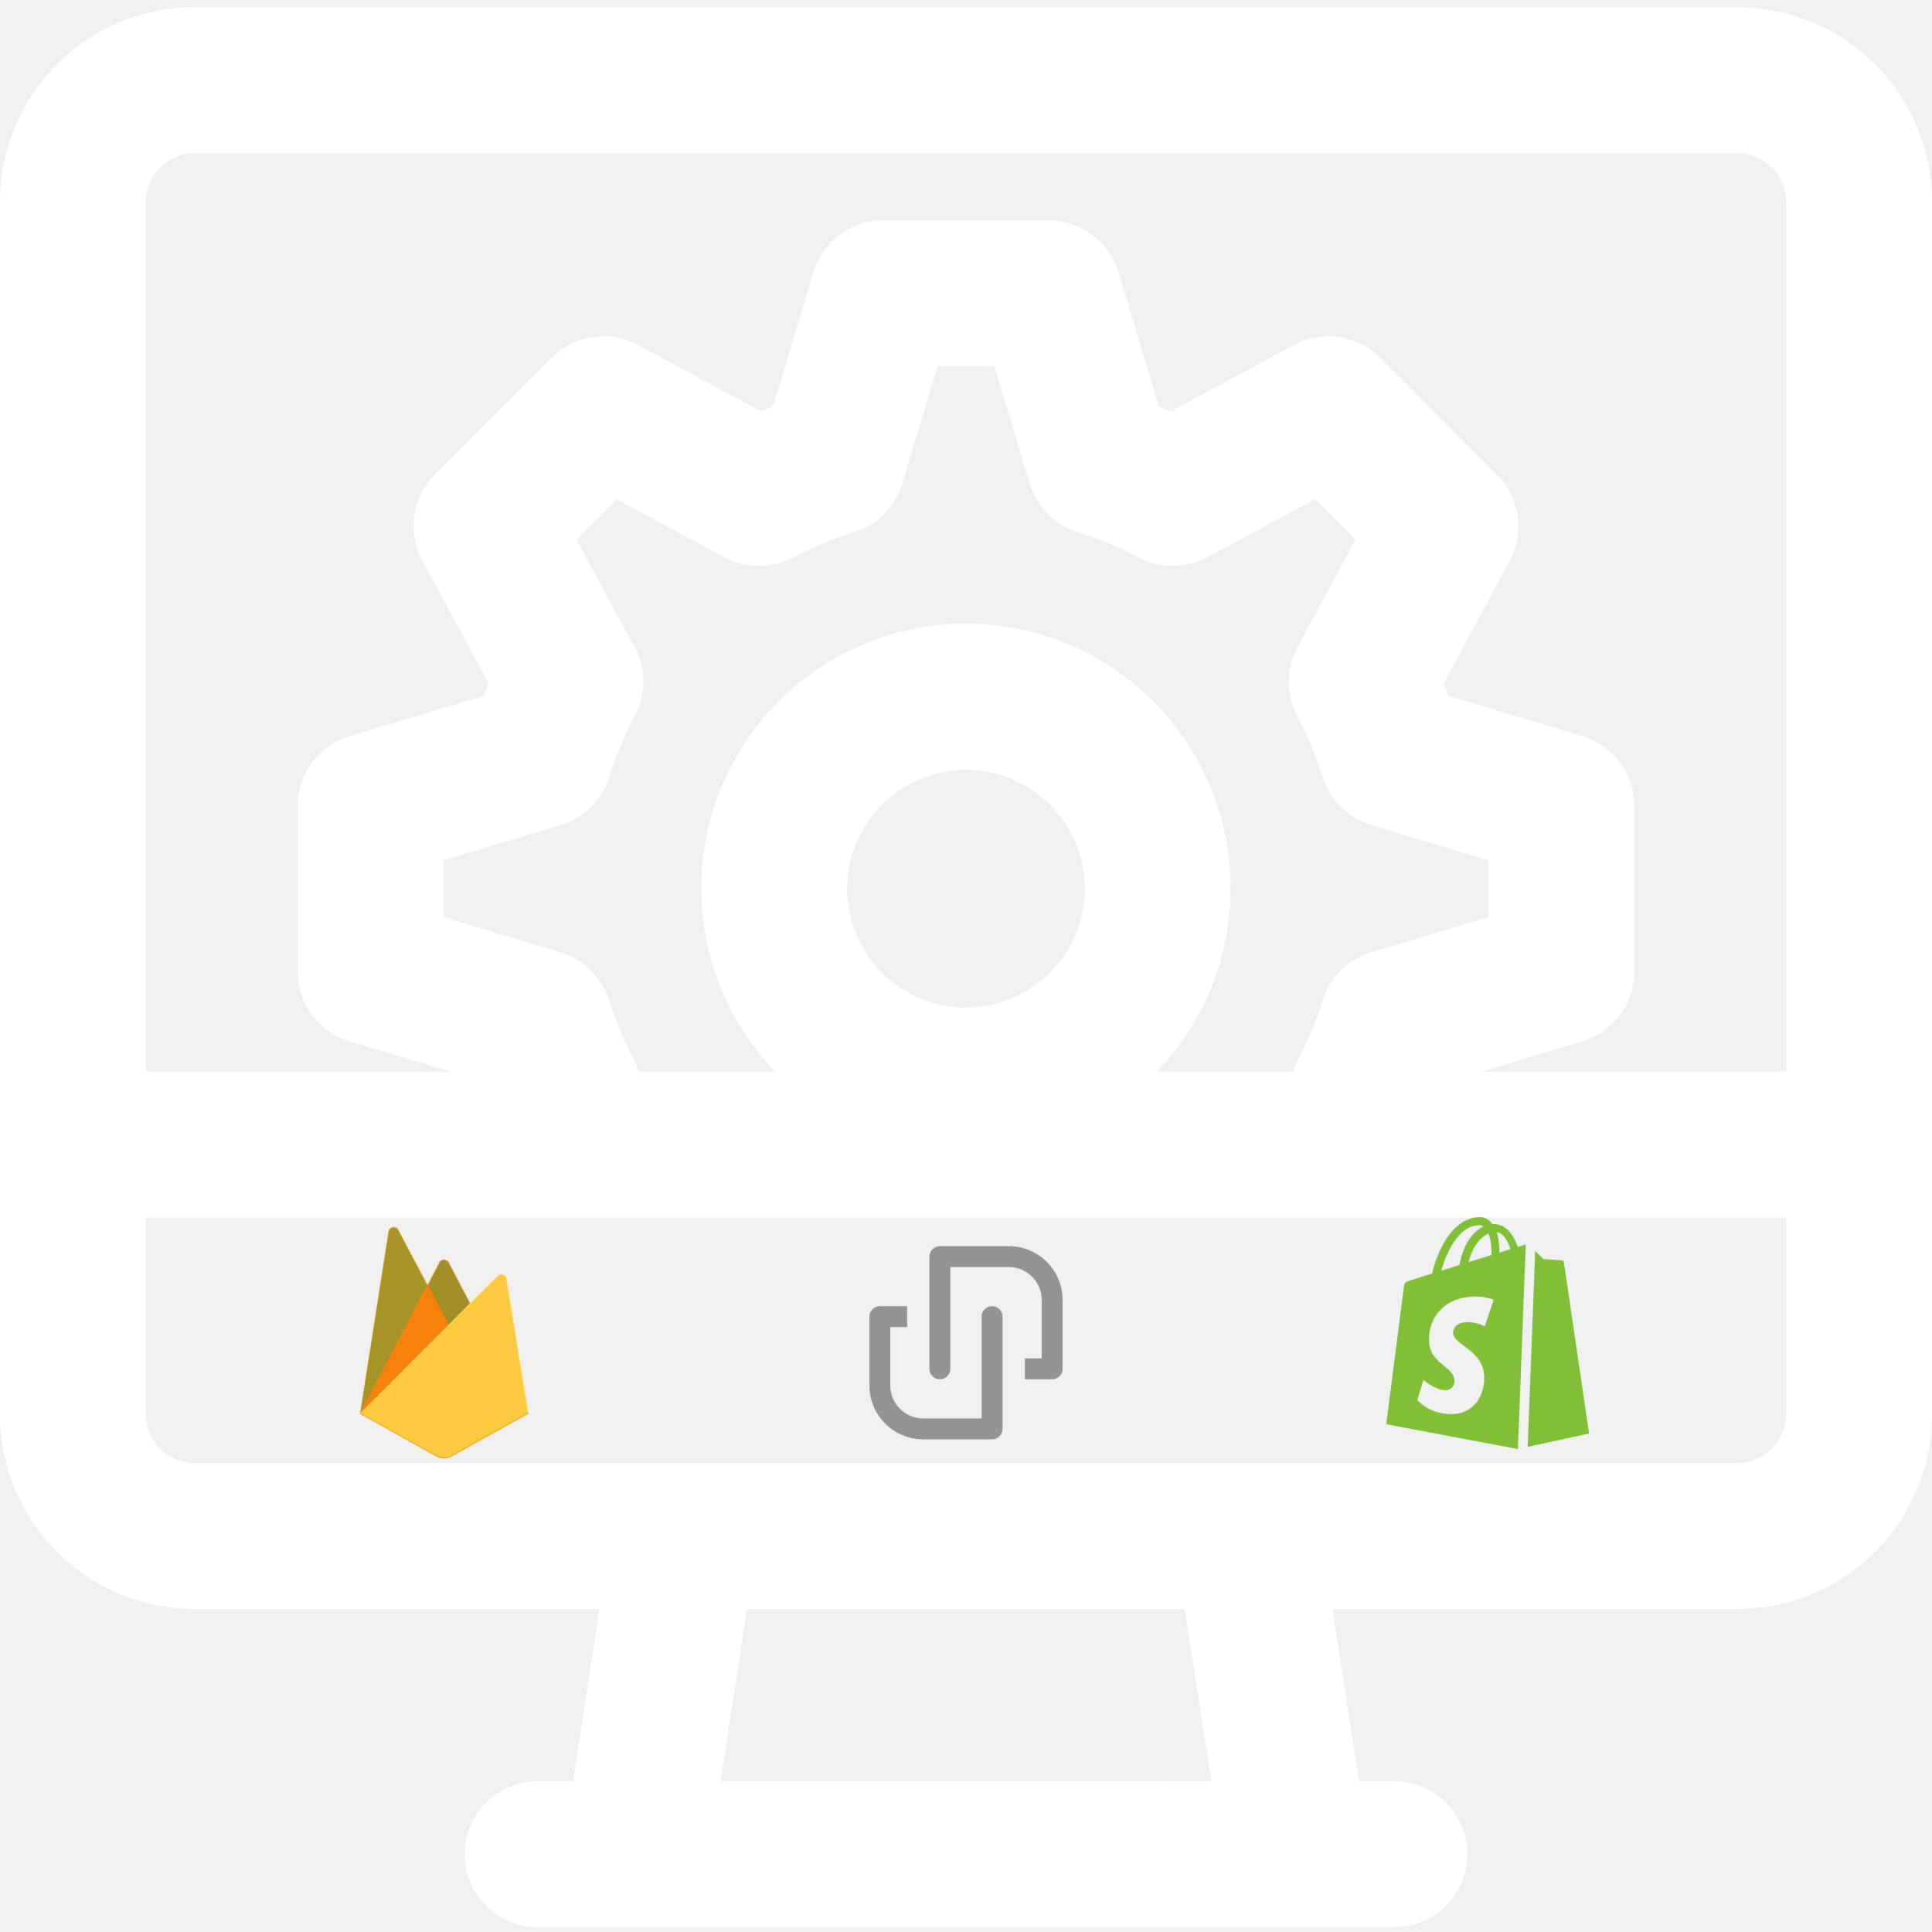
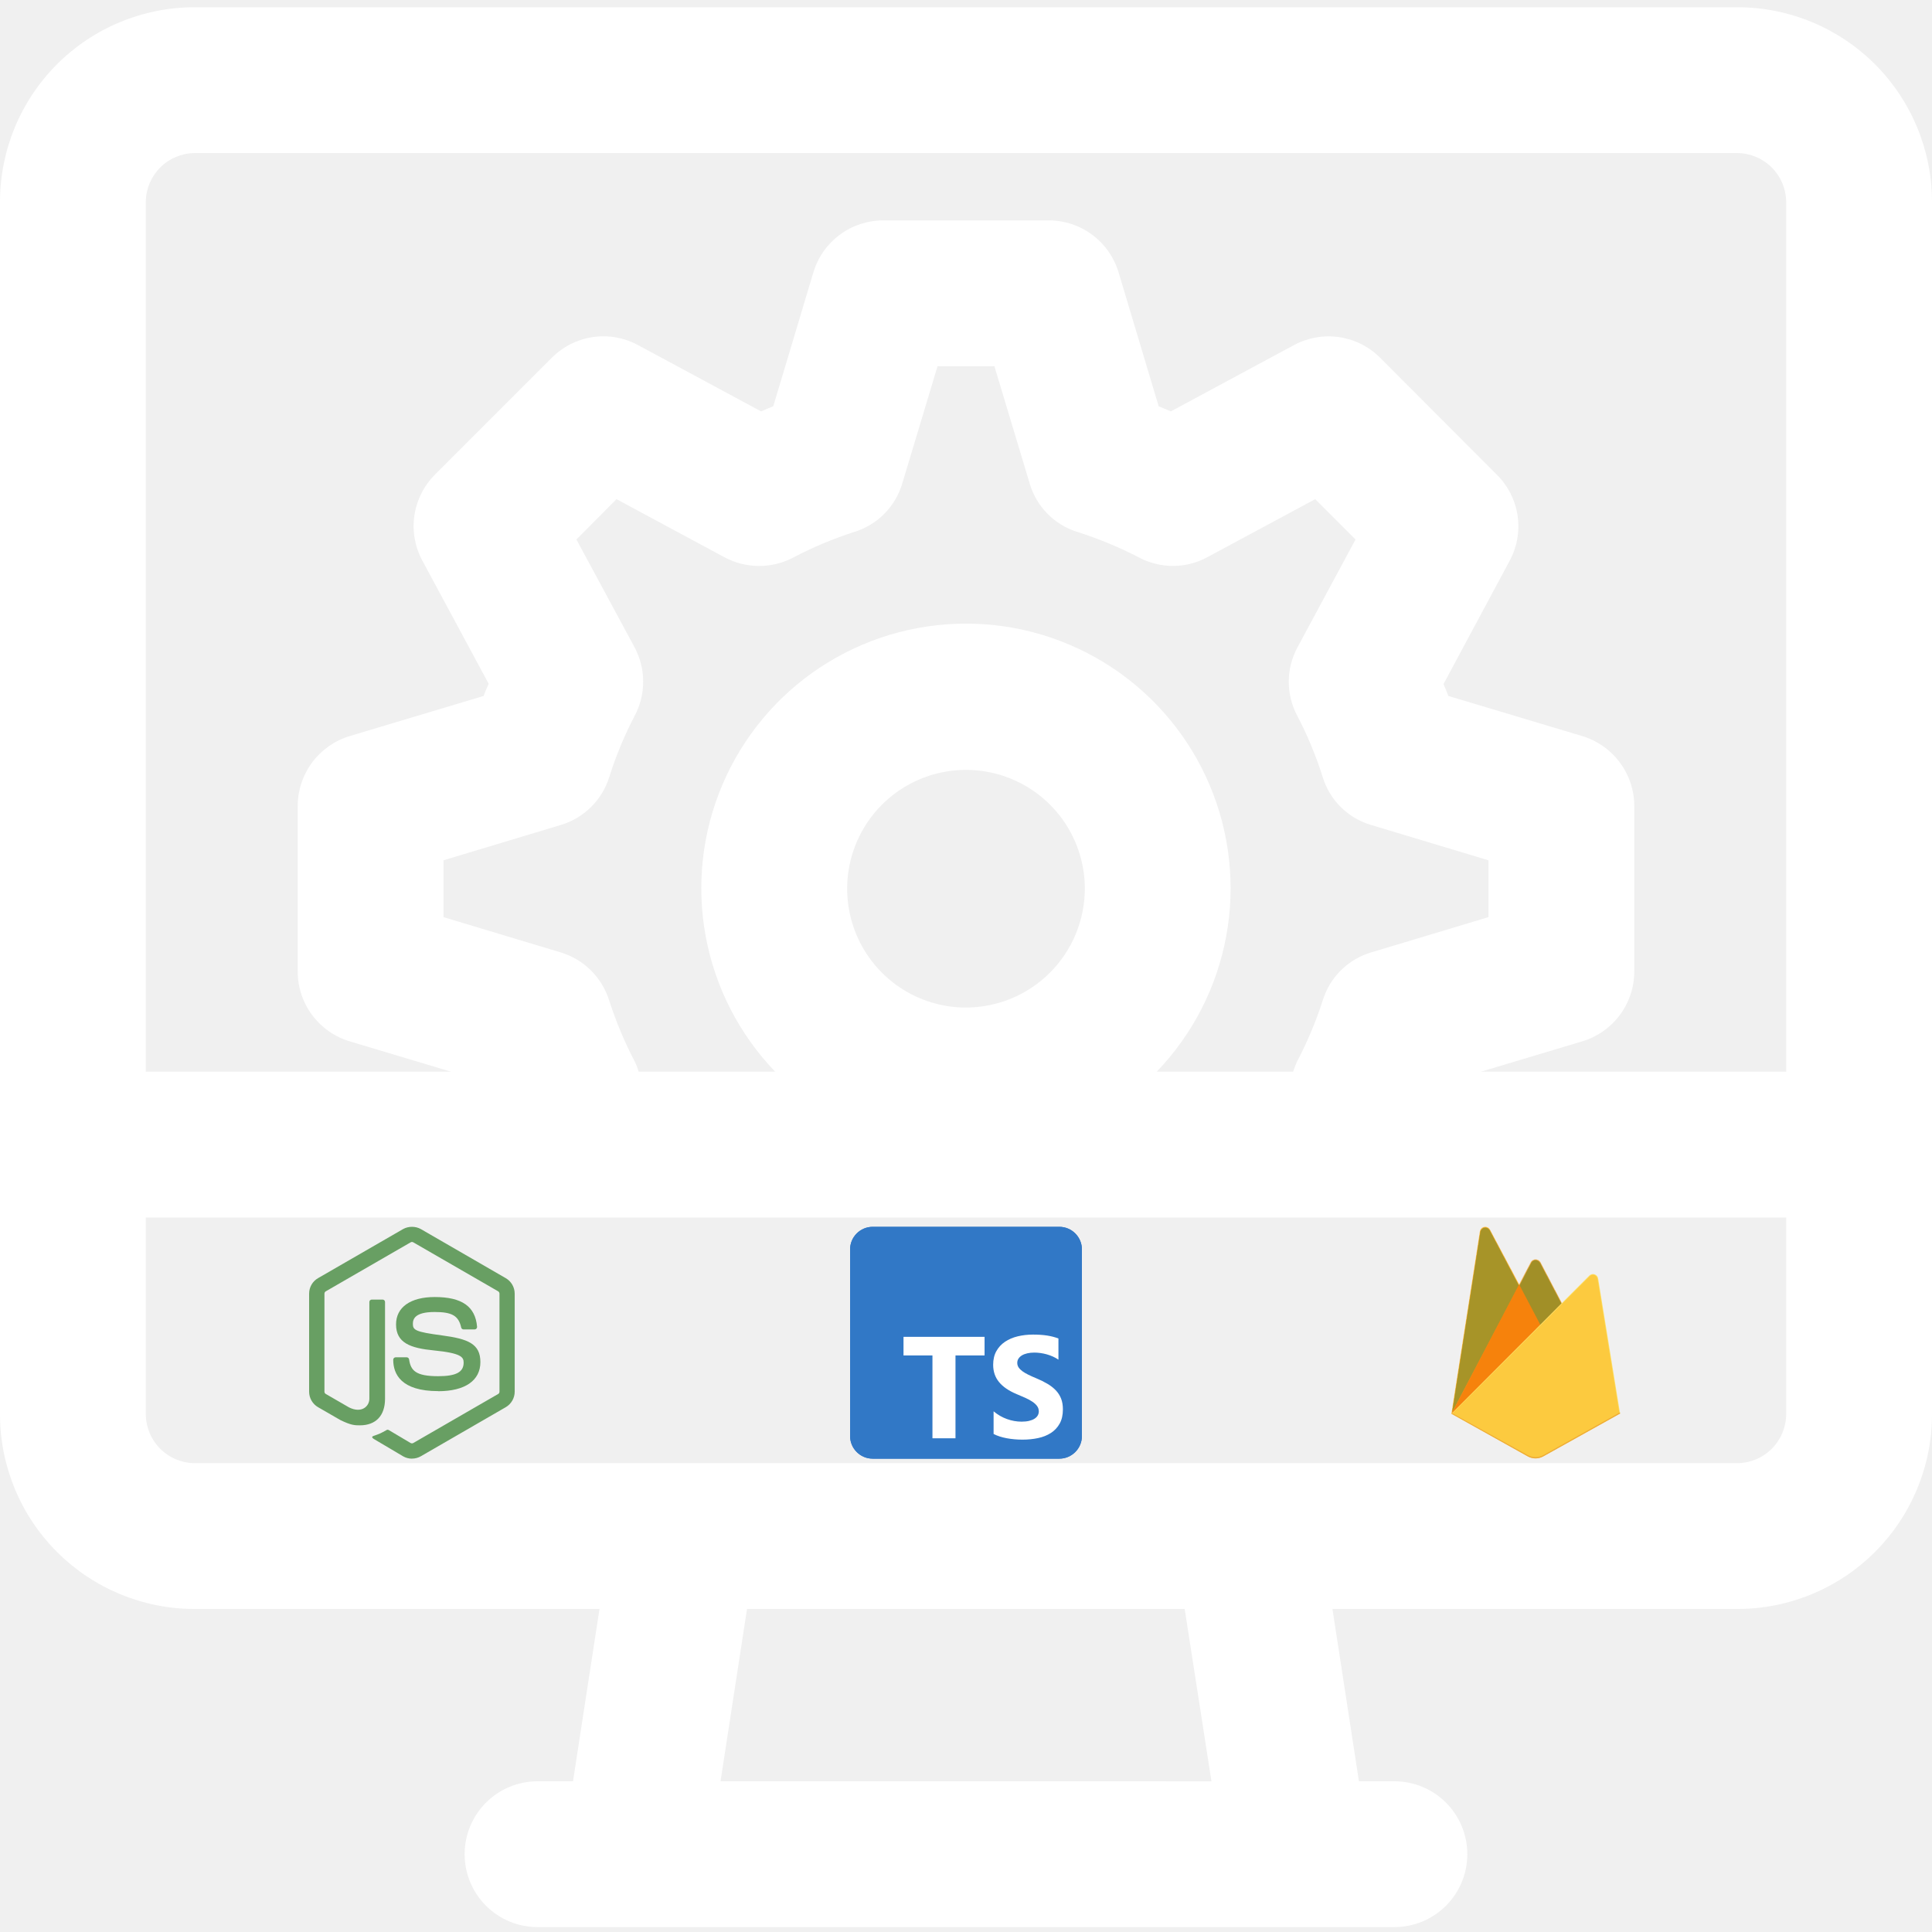
<svg xmlns="http://www.w3.org/2000/svg" width="200" height="200" viewBox="0 0 200 200" fill="none">
  <g clip-path="url(#clip0_544_34)">
    <path d="M200 20.881V146.435C199.993 151.771 197.87 156.886 194.097 160.658C190.324 164.431 185.21 166.554 179.874 166.561H137.935L140.677 184.398H144.35C146.351 184.398 148.271 185.193 149.686 186.608C151.102 188.024 151.897 189.943 151.897 191.945C151.897 193.947 151.102 195.866 149.686 197.282C148.271 198.697 146.351 199.492 144.35 199.492H55.645C53.644 199.492 51.724 198.697 50.309 197.282C48.893 195.866 48.098 193.947 48.098 191.945C48.098 189.943 48.893 188.024 50.309 186.608C51.724 185.193 53.644 184.398 55.645 184.398H59.318L62.06 166.561H20.126C14.79 166.555 9.675 164.432 5.902 160.659C2.129 156.886 0.007 151.771 0 146.435V20.876C0.007 15.54 2.129 10.425 5.902 6.652C9.675 2.879 14.79 0.757 20.126 0.75H179.874C185.211 0.757 190.326 2.881 194.099 6.655C197.872 10.428 199.994 15.544 200 20.881ZM184.906 146.441V126.036H15.094V146.435C15.111 147.765 15.646 149.035 16.586 149.975C17.526 150.915 18.796 151.451 20.126 151.467H179.874C181.203 151.45 182.473 150.914 183.413 149.975C184.353 149.035 184.889 147.765 184.906 146.435V146.441ZM184.906 110.941V20.878C184.889 19.549 184.353 18.279 183.413 17.339C182.473 16.399 181.203 15.864 179.874 15.847H20.126C18.796 15.863 17.526 16.398 16.585 17.338C15.645 18.278 15.11 19.549 15.094 20.878V110.941H46.689L36.199 107.799C34.641 107.332 33.275 106.374 32.305 105.068C31.335 103.762 30.814 102.178 30.818 100.551V83.444C30.818 81.819 31.342 80.237 32.311 78.932C33.28 77.628 34.643 76.669 36.199 76.199L50.06 72.046C50.214 71.618 50.387 71.218 50.589 70.788L43.721 58.035C42.95 56.608 42.661 54.97 42.897 53.366C43.133 51.761 43.88 50.275 45.029 49.13L57.132 37.027C58.277 35.878 59.763 35.13 61.368 34.895C62.973 34.659 64.611 34.948 66.038 35.718L78.79 42.586C79.218 42.388 79.62 42.237 80.048 42.058L84.199 28.199C84.665 26.641 85.622 25.275 86.928 24.305C88.233 23.334 89.817 22.812 91.444 22.815H108.551C110.177 22.812 111.762 23.334 113.067 24.305C114.373 25.275 115.33 26.641 115.796 28.199L119.947 42.058C120.375 42.237 120.777 42.388 121.205 42.586L133.962 35.718C135.39 34.952 137.027 34.665 138.63 34.901C140.234 35.136 141.719 35.882 142.865 37.027L154.966 49.155C156.116 50.299 156.865 51.785 157.101 53.39C157.337 54.995 157.047 56.634 156.274 58.061L149.431 70.815C149.608 71.218 149.784 71.643 149.935 72.046L163.796 76.199C165.352 76.669 166.716 77.627 167.686 78.932C168.656 80.237 169.181 81.819 169.182 83.444V100.551C169.184 102.178 168.661 103.762 167.69 105.068C166.72 106.373 165.354 107.331 163.796 107.799L153.308 110.941H184.906ZM154.088 94.941V89.057L141.96 85.406C140.775 85.064 139.695 84.431 138.816 83.566C137.938 82.701 137.289 81.63 136.928 80.451C136.239 78.255 135.355 76.125 134.287 74.086C133.708 72.996 133.408 71.781 133.412 70.548C133.417 69.315 133.726 68.102 134.312 67.017L140.325 55.847L136.148 51.673L124.979 57.683C123.894 58.27 122.681 58.58 121.447 58.584C120.214 58.589 118.998 58.288 117.909 57.709C115.866 56.652 113.737 55.769 111.545 55.069C110.366 54.708 109.296 54.059 108.43 53.181C107.565 52.302 106.932 51.222 106.589 50.038L102.941 37.912H97.054L93.406 50.038C93.058 51.224 92.42 52.304 91.55 53.182C90.681 54.06 89.607 54.709 88.425 55.069C86.238 55.771 84.117 56.663 82.085 57.734C80.988 58.303 79.769 58.596 78.532 58.588C77.296 58.579 76.08 58.269 74.991 57.683L63.821 51.673L59.67 55.847L65.683 66.994C66.269 68.083 66.578 69.3 66.582 70.537C66.587 71.774 66.287 72.993 65.708 74.086C64.641 76.125 63.757 78.255 63.067 80.451C62.699 81.626 62.048 82.693 61.17 83.557C60.293 84.422 59.216 85.057 58.035 85.406L45.909 89.057V94.941L58.033 98.589C59.215 98.945 60.292 99.585 61.169 100.454C62.047 101.323 62.697 102.394 63.064 103.573C63.763 105.748 64.647 107.86 65.706 109.885C65.873 110.223 66.007 110.577 66.108 110.941H80.246C76.523 107.068 74.02 102.186 73.049 96.902C72.079 91.617 72.684 86.164 74.788 81.221C76.893 76.278 80.405 72.062 84.886 69.099C89.368 66.136 94.622 64.557 99.995 64.557C105.368 64.557 110.622 66.136 115.104 69.099C119.585 72.062 123.097 76.278 125.202 81.221C127.306 86.164 127.911 91.617 126.941 96.902C125.97 102.186 123.467 107.068 119.743 110.941H133.859C133.982 110.591 134.111 110.264 134.259 109.91C135.331 107.879 136.223 105.759 136.926 103.573C137.286 102.39 137.934 101.315 138.812 100.445C139.69 99.575 140.771 98.938 141.957 98.589L154.088 94.941ZM125.409 184.403L122.639 166.561H77.331L74.589 184.398L125.409 184.403ZM112.302 92C112.302 89.567 111.58 87.189 110.228 85.165C108.877 83.142 106.955 81.566 104.707 80.635C102.459 79.704 99.986 79.46 97.599 79.935C95.213 80.41 93.021 81.582 91.3 83.302C89.58 85.023 88.409 87.215 87.934 89.602C87.46 91.988 87.704 94.462 88.635 96.71C89.567 98.958 91.144 100.879 93.167 102.23C95.191 103.582 97.569 104.303 100.003 104.302C103.262 104.294 106.386 102.995 108.691 100.69C110.995 98.384 112.295 95.26 112.302 92Z" fill="white" />
-     <path fill-rule="evenodd" clip-rule="evenodd" d="M96.216 130.081C96.216 129.484 96.7 129 97.297 129H104.423C107.503 129 110 131.497 110 134.577V141.703C110 142.3 109.516 142.784 108.919 142.784H106.095V140.621H107.838V134.577C107.838 132.691 106.309 131.162 104.423 131.162H98.378V141.703C98.378 142.3 97.894 142.784 97.297 142.784C96.7 142.784 96.216 142.3 96.216 141.703V130.081Z" fill="#939393" />
-     <path fill-rule="evenodd" clip-rule="evenodd" d="M103.784 147.919C103.784 148.516 103.3 149 102.702 149H95.577C92.497 149 90 146.503 90 143.423L90 136.297C90 135.7 90.484 135.216 91.081 135.216H93.905V137.378H92.162V143.423C92.162 145.309 93.691 146.838 95.577 146.838H101.621V136.297C101.621 135.7 102.105 135.216 102.702 135.216C103.3 135.216 103.784 135.7 103.784 136.297V147.919Z" fill="#939393" />
-     <path d="M37.248 146.35L37.393 146.147L44.258 133.12L44.273 132.983L41.246 127.298C40.993 126.822 40.279 126.942 40.196 127.475L37.248 146.35Z" fill="#FFC24A" />
-     <path d="M37.334 146.195L37.443 145.981L44.237 133.091L41.218 127.383C40.967 126.912 40.33 127.032 40.248 127.56L37.334 146.195Z" fill="#FFA712" />
+     <path d="M150.248 146.35L150.393 146.147L157.258 133.12L157.273 132.983L154.246 127.298C153.993 126.822 153.279 126.942 153.196 127.475L150.248 146.35Z" fill="#FFC24A" />
+     <path d="M150.333 146.195L150.443 145.981L157.237 133.091L154.218 127.383C153.967 126.912 153.33 127.032 153.247 127.56L150.333 146.195Z" fill="#FFA712" />
    <g filter="url(#filter0_i_544_34)">
-       <path d="M37.334 146.195L37.443 145.981L44.237 133.091L41.218 127.383C40.967 126.912 40.33 127.032 40.248 127.56L37.334 146.195Z" fill="#B19D2B" />
+       <path d="M150.333 146.195L150.443 145.981L157.237 133.091L154.218 127.383C153.967 126.912 153.33 127.032 153.247 127.56L150.333 146.195Z" fill="#B19D2B" />
    </g>
-     <path d="M46.479 137.282L48.732 134.975L46.478 130.672C46.264 130.264 45.667 130.263 45.455 130.672L44.251 132.968V133.164L46.479 137.282Z" fill="#F4BD62" />
-     <path d="M46.439 137.187L48.629 134.943L46.439 130.771C46.231 130.376 45.725 130.334 45.52 130.731L44.309 133.063L44.273 133.183L46.439 137.187Z" fill="#FFA50E" />
+     <path d="M159.479 137.282L161.732 134.975L159.478 130.672C159.264 130.264 158.667 130.263 158.455 130.672L157.251 132.968V133.164L159.479 137.282Z" fill="#F4BD62" />
+     <path d="M159.439 137.187L161.629 134.943L159.439 130.771C159.231 130.376 158.725 130.334 158.52 130.731L157.309 133.063L157.273 133.183L159.439 137.187Z" fill="#FFA50E" />
    <g filter="url(#filter1_i_544_34)">
-       <path d="M46.439 137.187L48.629 134.943L46.439 130.771C46.231 130.376 45.725 130.334 45.52 130.731L44.309 133.063L44.273 133.183L46.439 137.187Z" fill="#B19D2B" />
+       <path d="M159.439 137.187L161.629 134.943L159.439 130.771C159.231 130.376 158.725 130.334 158.52 130.731L157.309 133.063L157.273 133.183L159.439 137.187Z" fill="#B19D2B" />
    </g>
-     <path d="M37.248 146.35L37.314 146.284L37.553 146.187L46.337 137.435L46.449 137.132L44.257 132.956L37.248 146.35Z" fill="#F6820C" />
-     <path d="M46.76 150.764L54.711 146.33L52.44 132.347C52.369 131.91 51.833 131.737 51.52 132.051L37.248 146.35L45.153 150.764C45.652 151.043 46.261 151.043 46.76 150.764Z" fill="#FDE068" />
-     <path d="M54.639 146.293L52.386 132.417C52.316 131.982 51.87 131.803 51.559 132.114L37.336 146.323L45.154 150.693C45.65 150.97 46.254 150.97 46.749 150.693L54.639 146.293Z" fill="#FCCA3F" />
-     <path d="M46.76 150.634C46.261 150.912 45.652 150.912 45.153 150.633L37.312 146.283L37.248 146.35L45.153 150.764C45.652 151.043 46.261 151.043 46.76 150.764L54.711 146.33L54.691 146.21L46.76 150.634Z" fill="#EEAB37" />
+     <path d="M150.248 146.35L150.314 146.284L150.553 146.187L159.337 137.435L159.449 137.132L157.257 132.956L150.248 146.35Z" fill="#F6820C" />
+     <path d="M159.76 150.764L167.711 146.33L165.44 132.347C165.369 131.91 164.833 131.737 164.52 132.051L150.248 146.35L158.153 150.764C158.652 151.043 159.261 151.043 159.76 150.764Z" fill="#FDE068" />
+     <path d="M167.64 146.293L165.386 132.417C165.316 131.982 164.87 131.803 164.559 132.114L150.336 146.323L158.154 150.693C158.65 150.97 159.254 150.97 159.749 150.693L167.64 146.293Z" fill="#FCCA3F" />
+     <path d="M159.76 150.634C159.261 150.912 158.652 150.912 158.153 150.633L150.311 146.283L150.248 146.35L158.153 150.764C158.652 151.043 159.261 151.043 159.76 150.764L167.711 146.33L167.691 146.21L159.76 150.634Z" fill="#EEAB37" />
    <g clip-path="url(#clip1_544_34)">
-       <path fill-rule="evenodd" clip-rule="evenodd" d="M158.924 129.497C159.317 129.89 159.763 130.334 159.763 130.334C159.763 130.334 161.598 130.471 161.684 130.478C161.772 130.486 161.877 130.552 161.893 130.673C161.91 130.794 164.5 148.396 164.5 148.396L158.144 149.777L158.924 129.497ZM157.948 128.831C157.9 128.837 157.858 128.847 157.828 128.855C157.812 128.86 157.55 128.942 157.115 129.077C156.689 127.845 155.937 126.713 154.615 126.713C154.579 126.713 154.541 126.715 154.503 126.717C154.127 126.218 153.662 126 153.259 126C150.179 126 148.708 129.87 148.246 131.836C147.049 132.209 146.199 132.473 146.091 132.508C145.422 132.719 145.402 132.74 145.314 133.372C145.248 133.851 143.5 147.436 143.5 147.436L157.12 150L157.134 149.997L157.948 128.831ZM154.403 129.786C154.403 129.833 154.402 129.877 154.402 129.92C153.652 130.154 152.838 130.407 152.021 130.661C152.479 128.884 153.338 128.025 154.09 127.701C154.279 128.178 154.403 128.863 154.403 129.786ZM153.174 126.83C153.308 126.83 153.441 126.876 153.57 126.965C152.582 127.431 151.525 128.607 151.078 130.954C150.425 131.158 149.787 131.357 149.196 131.54C149.72 129.749 150.962 126.83 153.174 126.83ZM153.705 137.297C153.705 137.297 152.908 136.869 151.931 136.869C150.498 136.869 150.426 137.773 150.426 138C150.426 139.243 153.648 139.719 153.648 142.629C153.648 144.918 152.203 146.392 150.255 146.392C147.917 146.392 146.721 144.93 146.721 144.93L147.347 142.852C147.347 142.852 148.576 143.912 149.614 143.912C150.291 143.912 150.567 143.376 150.567 142.984C150.567 141.364 147.923 141.291 147.923 138.628C147.923 136.387 149.523 134.218 152.755 134.218C154 134.218 154.615 134.576 154.615 134.576L153.705 137.297ZM155.209 129.669C155.209 129.587 155.21 129.507 155.21 129.419C155.21 128.654 155.104 128.038 154.935 127.549C155.616 127.635 156.07 128.414 156.362 129.31C156.02 129.417 155.631 129.538 155.209 129.669Z" fill="#81BF37" />
+       <path d="M109.656 127H90.344C89.049 127 88 128.049 88 129.344V148.656C88 149.951 89.049 151 90.344 151H109.656C110.951 151 112 149.951 112 148.656V129.344C112 128.049 110.951 127 109.656 127Z" fill="#3178C6" />
+       <path d="M109.656 127H90.344C89.049 127 88 128.049 88 129.344V148.656C88 149.951 89.049 151 90.344 151H109.656C110.951 151 112 149.951 112 148.656V129.344C112 128.049 110.951 127 109.656 127Z" fill="#3178C6" />
+       <path fill-rule="evenodd" clip-rule="evenodd" d="M102.857 146.098V148.445C103.238 148.64 103.689 148.787 104.21 148.885C104.731 148.982 105.28 149.031 105.857 149.031C106.419 149.031 106.954 148.977 107.46 148.87C107.966 148.762 108.41 148.585 108.791 148.338C109.173 148.091 109.475 147.769 109.697 147.37C109.92 146.972 110.031 146.479 110.031 145.893C110.031 145.467 109.968 145.095 109.841 144.774C109.713 144.454 109.53 144.169 109.29 143.92C109.051 143.671 108.763 143.447 108.428 143.249C108.093 143.051 107.715 142.864 107.295 142.688C106.987 142.561 106.71 142.438 106.466 142.318C106.221 142.198 106.013 142.076 105.842 141.951C105.671 141.826 105.539 141.694 105.446 141.555C105.353 141.416 105.307 141.258 105.307 141.082C105.307 140.921 105.348 140.775 105.432 140.646C105.515 140.516 105.632 140.405 105.784 140.312C105.935 140.219 106.121 140.147 106.341 140.096C106.561 140.045 106.806 140.019 107.075 140.019C107.27 140.019 107.477 140.034 107.695 140.063C107.912 140.092 108.131 140.137 108.351 140.198C108.571 140.26 108.785 140.337 108.993 140.43C109.201 140.522 109.393 140.63 109.569 140.752V138.56C109.212 138.423 108.822 138.321 108.399 138.255C107.976 138.189 107.49 138.156 106.943 138.156C106.385 138.156 105.857 138.216 105.358 138.336C104.859 138.456 104.42 138.643 104.041 138.897C103.662 139.151 103.363 139.475 103.143 139.869C102.923 140.262 102.812 140.733 102.812 141.28C102.812 141.979 103.014 142.576 103.418 143.069C103.821 143.563 104.434 143.981 105.255 144.323C105.578 144.455 105.879 144.585 106.158 144.712C106.437 144.839 106.677 144.971 106.88 145.108C107.083 145.245 107.243 145.394 107.361 145.555C107.478 145.717 107.537 145.9 107.537 146.105C107.537 146.257 107.5 146.397 107.427 146.527C107.354 146.657 107.242 146.769 107.093 146.864C106.944 146.96 106.758 147.034 106.536 147.088C106.313 147.142 106.053 147.169 105.754 147.169C105.246 147.169 104.742 147.079 104.243 146.901C103.744 146.723 103.282 146.455 102.857 146.098ZM98.912 140.316H101.922V138.391H93.531V140.316H96.527V148.891H98.912V140.316Z" fill="white" />
    </g>
+     <path d="M42.645 151C42.323 151 42.004 150.916 41.723 150.753L38.788 149.015C38.349 148.77 38.563 148.683 38.708 148.633C39.292 148.429 39.411 148.382 40.035 148.028C40.1 147.991 40.186 148.004 40.253 148.043L42.508 149.382C42.589 149.426 42.705 149.426 42.78 149.382L51.571 144.305C51.653 144.259 51.706 144.165 51.706 144.068V133.919C51.706 133.818 51.653 133.728 51.569 133.677L42.782 128.605C42.701 128.557 42.593 128.557 42.511 128.605L33.726 133.677C33.641 133.726 33.587 133.82 33.587 133.917V144.065C33.587 144.162 33.639 144.255 33.723 144.301L36.13 145.692C37.437 146.346 38.236 145.576 38.236 144.801V134.785C38.236 134.641 38.348 134.531 38.491 134.531H39.605C39.743 134.531 39.858 134.641 39.858 134.785V144.805C39.858 146.549 38.907 147.55 37.255 147.55C36.746 147.55 36.346 147.55 35.228 147L32.922 145.67C32.352 145.34 32 144.724 32 144.065V133.917C32 133.257 32.352 132.64 32.922 132.315L41.722 127.236C42.278 126.921 43.018 126.921 43.57 127.236L52.359 132.317C52.926 132.645 53.281 133.259 53.281 133.919V144.068C53.281 144.726 52.926 145.34 52.359 145.67L43.57 150.749C43.288 150.912 42.969 150.995 42.644 150.995" fill="#689F63" />
+     <path d="M45.36 144.008C41.514 144.008 40.707 142.241 40.707 140.76C40.707 140.619 40.821 140.507 40.962 140.507H42.097C42.222 140.507 42.328 140.598 42.348 140.722C42.52 141.879 43.03 142.463 45.356 142.463C47.209 142.463 47.996 142.044 47.996 141.061C47.996 140.496 47.772 140.075 44.894 139.793C42.487 139.556 40.999 139.025 40.999 137.099C40.999 135.325 42.495 134.268 45.002 134.268C47.816 134.268 49.211 135.245 49.387 137.346C49.394 137.418 49.367 137.489 49.319 137.541C49.271 137.592 49.202 137.623 49.132 137.623H47.99C47.871 137.623 47.768 137.539 47.743 137.425C47.468 136.207 46.804 135.818 44.997 135.818C42.975 135.818 42.74 136.522 42.74 137.051C42.74 137.691 43.017 137.878 45.745 138.239C48.448 138.598 49.73 139.104 49.73 141.004C49.73 142.919 48.133 144.018 45.347 144.018" fill="#689F63" />
  </g>
  <defs>
-     <filter id="filter0_i_544_34" x="37.334" y="127.089" width="6.903" height="19.106" filterUnits="userSpaceOnUse" color-interpolation-filters="sRGB">
+     <filter id="filter0_i_544_34" x="150.333" y="127.089" width="6.903" height="19.106" filterUnits="userSpaceOnUse" color-interpolation-filters="sRGB">
      <feFlood flood-opacity="0" result="BackgroundImageFix" />
      <feBlend mode="normal" in="SourceGraphic" in2="BackgroundImageFix" result="shape" />
      <feColorMatrix in="SourceAlpha" type="matrix" values="0 0 0 0 0 0 0 0 0 0 0 0 0 0 0 0 0 0 127 0" result="hardAlpha" />
      <feOffset />
      <feGaussianBlur stdDeviation="39.886" />
      <feComposite in2="hardAlpha" operator="arithmetic" k2="-1" k3="1" />
      <feColorMatrix type="matrix" values="0 0 0 0 0 0 0 0 0 0 0 0 0 0 0 0 0 0 0.06 0" />
      <feBlend mode="normal" in2="shape" result="effect1_innerShadow_544_34" />
    </filter>
-     <filter id="filter1_i_544_34" x="44.273" y="114.499" width="6.636" height="22.688" filterUnits="userSpaceOnUse" color-interpolation-filters="sRGB">
+     <filter id="filter1_i_544_34" x="157.273" y="114.499" width="6.636" height="22.688" filterUnits="userSpaceOnUse" color-interpolation-filters="sRGB">
      <feFlood flood-opacity="0" result="BackgroundImageFix" />
      <feBlend mode="normal" in="SourceGraphic" in2="BackgroundImageFix" result="shape" />
      <feColorMatrix in="SourceAlpha" type="matrix" values="0 0 0 0 0 0 0 0 0 0 0 0 0 0 0 0 0 0 127 0" result="hardAlpha" />
      <feOffset dx="2.279" dy="-20.513" />
      <feGaussianBlur stdDeviation="7.977" />
      <feComposite in2="hardAlpha" operator="arithmetic" k2="-1" k3="1" />
      <feColorMatrix type="matrix" values="0 0 0 0 0 0 0 0 0 0 0 0 0 0 0 0 0 0 0.09 0" />
      <feBlend mode="normal" in2="shape" result="effect1_innerShadow_544_34" />
    </filter>
    <clipPath id="clip0_544_34">
      <rect width="200" height="200" fill="white" />
    </clipPath>
    <clipPath id="clip1_544_34">
-       <rect width="24" height="24" fill="white" transform="translate(142 126)" />
+       <rect width="24" height="24" fill="white" transform="translate(88 127)" />
    </clipPath>
  </defs>
</svg>
